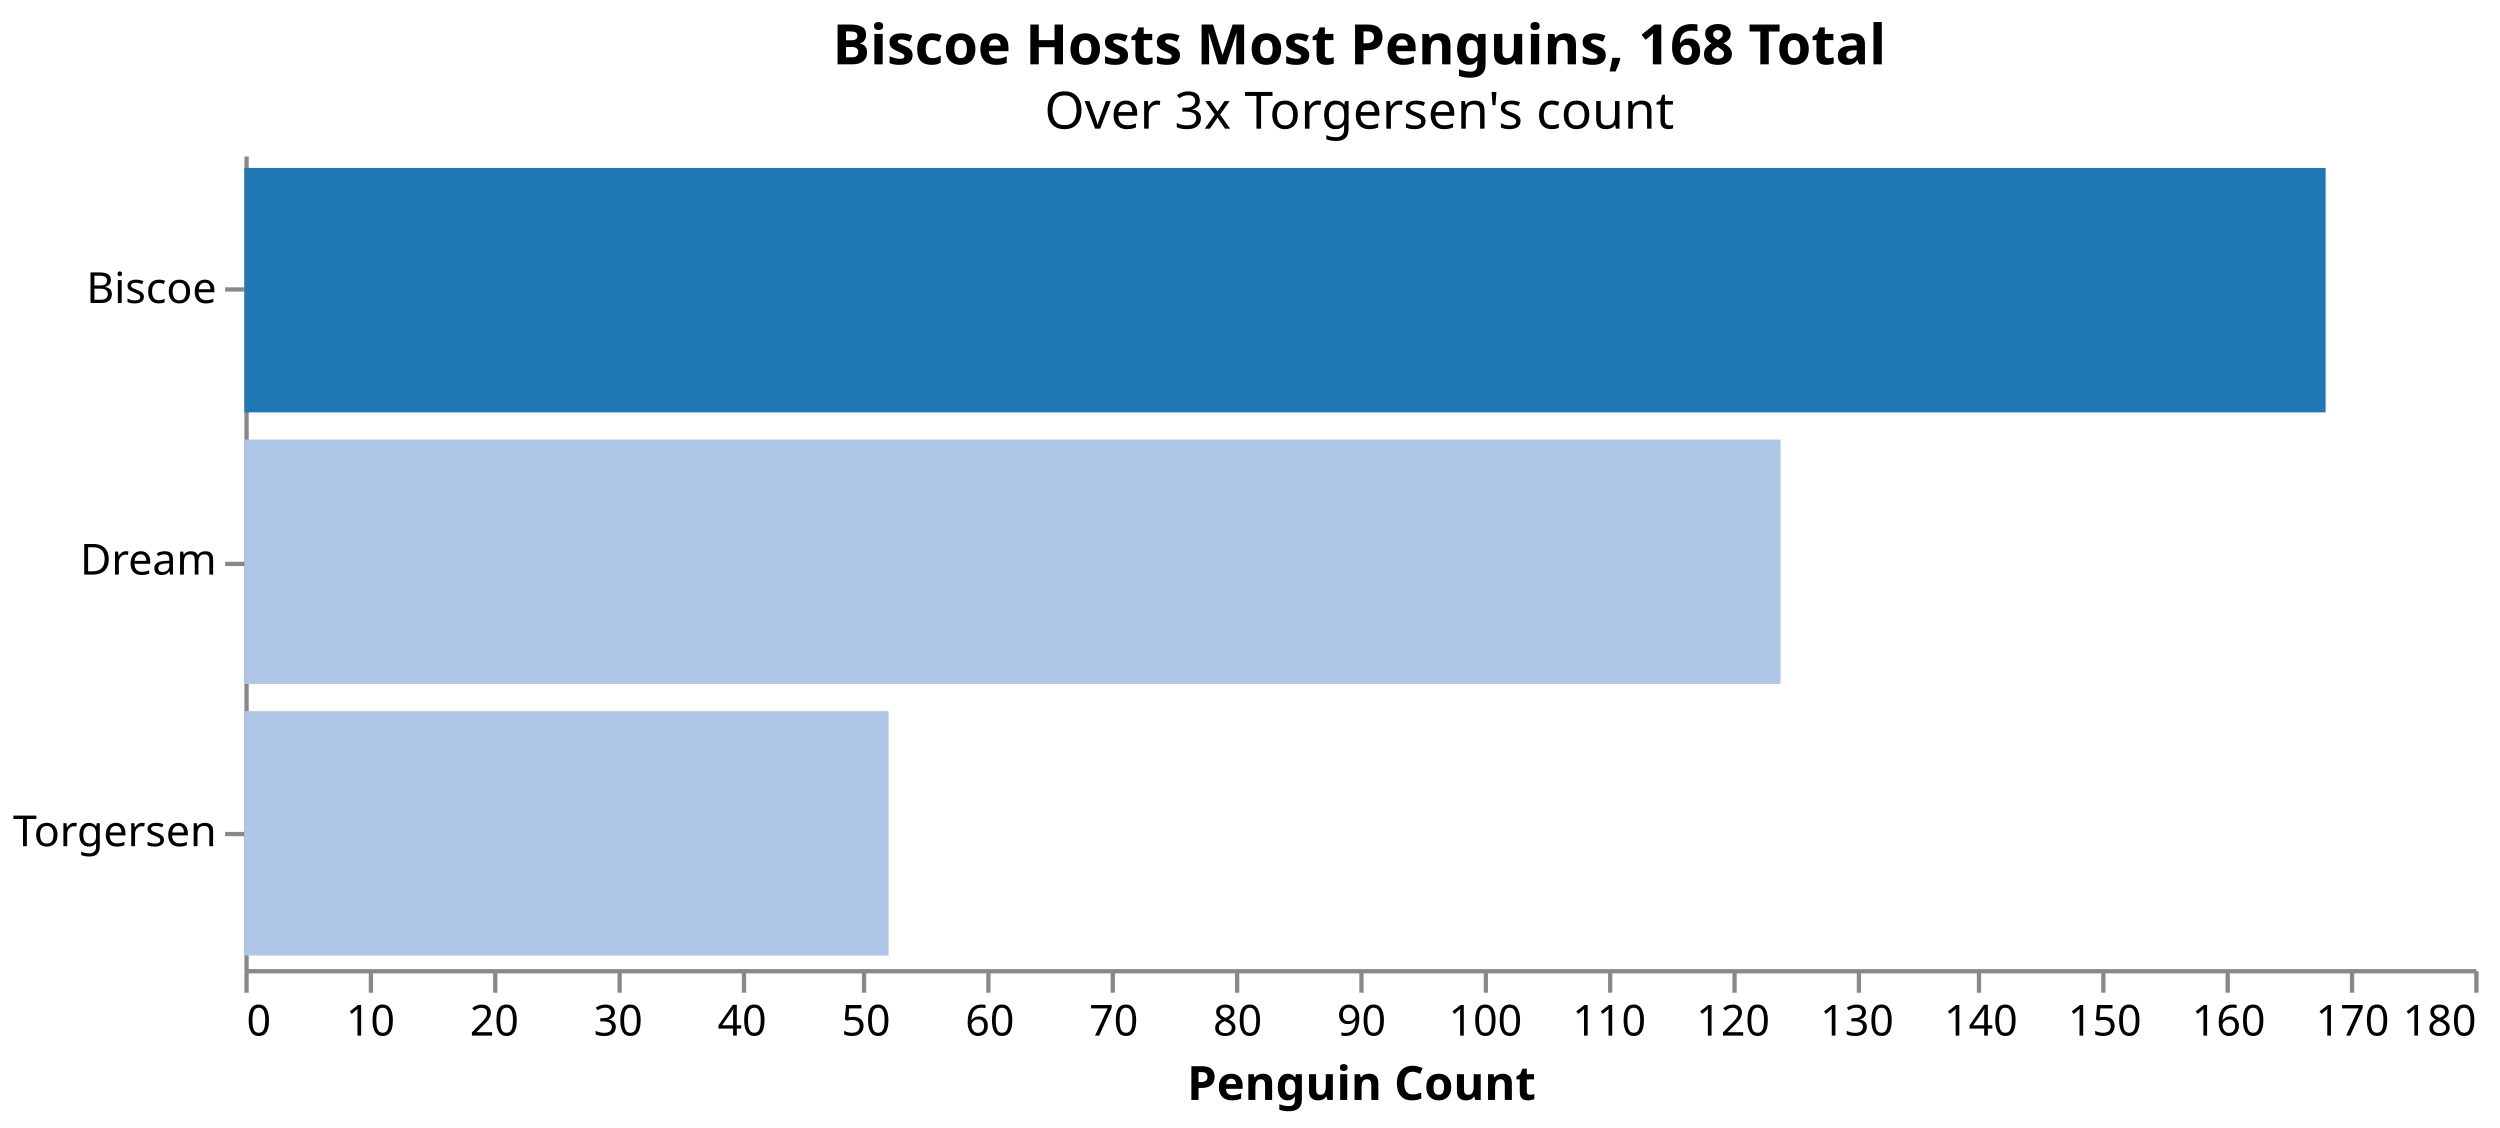
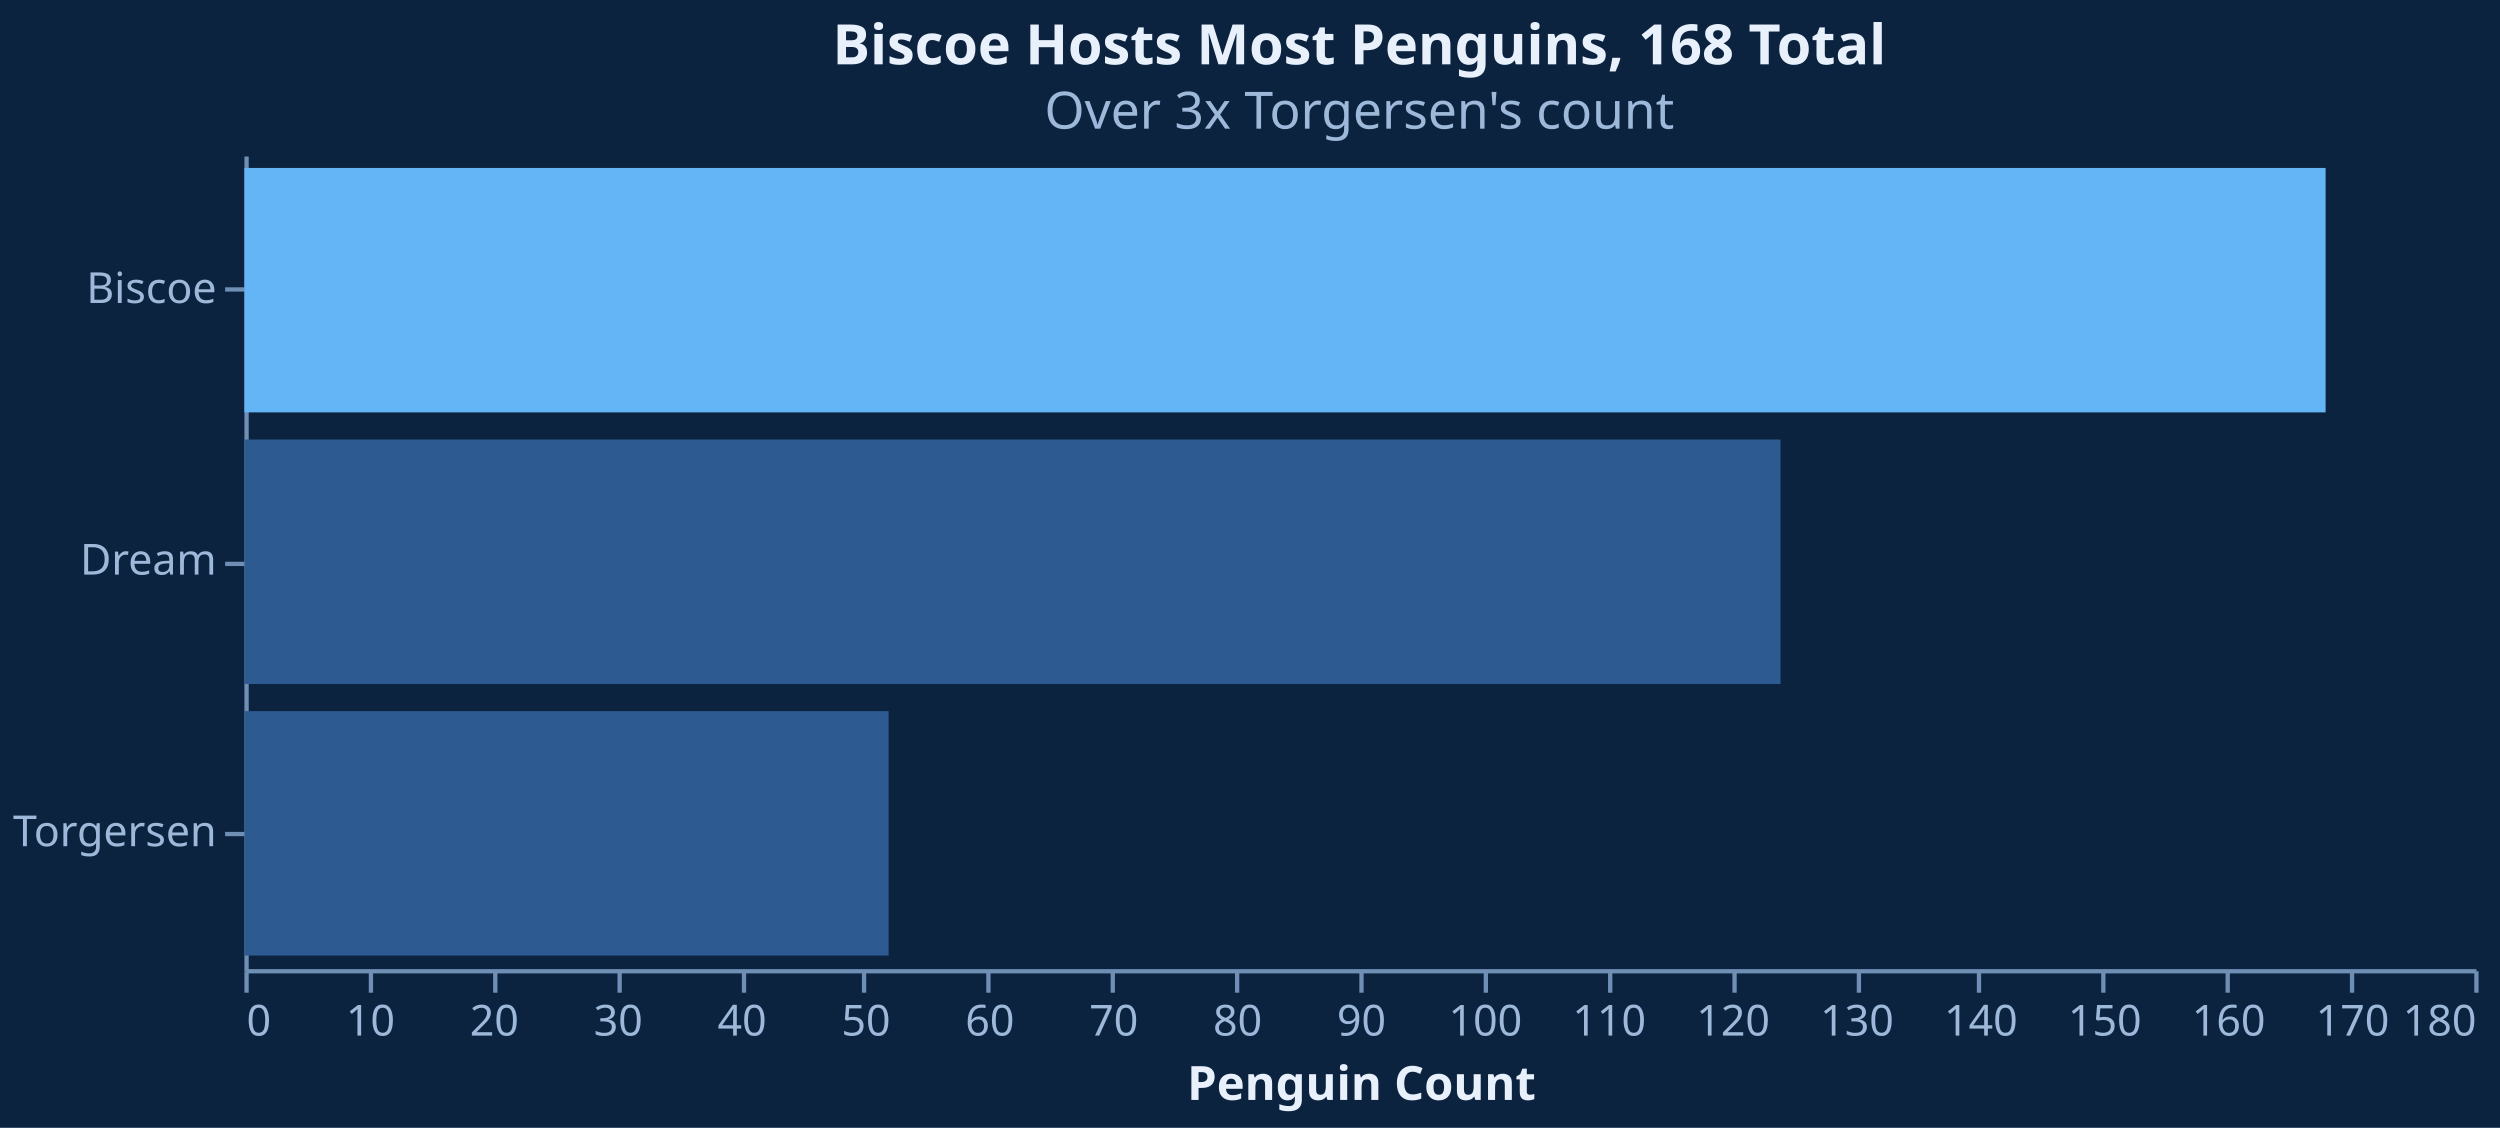
<svg xmlns="http://www.w3.org/2000/svg" version="1.1" class="marks" viewBox="0 0 583 263">
-   <rect width="583" height="263" fill="white" />
+   <rect width="583" height="263" fill="#0c2340" />
  <g fill="none" stroke-miterlimit="4" transform="translate(57,36)">
    <g class="mark-group role-frame root" role="graphics-object" aria-roledescription="group mark container">
      <g transform="translate(0,0)">
        <path class="background" aria-hidden="true" d="M0,0h520v190h-520Z" />
        <g>
          <g class="mark-group role-axis" role="graphics-symbol" aria-roledescription="axis" aria-label="X-axis titled 'Penguin Count' for a linear scale with values from 0 to 180">
            <g transform="translate(0.5,190.5)">
              <path class="background" aria-hidden="true" d="M0,0h0v0h0Z" pointer-events="none" />
              <g>
                <g class="mark-rule role-axis-tick" pointer-events="none">
-                   <line transform="translate(0,0)" x2="0" y2="5" stroke="#888" stroke-width="1" opacity="1" />
-                   <line transform="translate(29,0)" x2="0" y2="5" stroke="#888" stroke-width="1" opacity="1" />
-                   <line transform="translate(58,0)" x2="0" y2="5" stroke="#888" stroke-width="1" opacity="1" />
-                   <line transform="translate(87,0)" x2="0" y2="5" stroke="#888" stroke-width="1" opacity="1" />
-                   <line transform="translate(116,0)" x2="0" y2="5" stroke="#888" stroke-width="1" opacity="1" />
-                   <line transform="translate(144,0)" x2="0" y2="5" stroke="#888" stroke-width="1" opacity="1" />
-                   <line transform="translate(173,0)" x2="0" y2="5" stroke="#888" stroke-width="1" opacity="1" />
-                   <line transform="translate(202,0)" x2="0" y2="5" stroke="#888" stroke-width="1" opacity="1" />
-                   <line transform="translate(231,0)" x2="0" y2="5" stroke="#888" stroke-width="1" opacity="1" />
-                   <line transform="translate(260,0)" x2="0" y2="5" stroke="#888" stroke-width="1" opacity="1" />
-                   <line transform="translate(289,0)" x2="0" y2="5" stroke="#888" stroke-width="1" opacity="1" />
-                   <line transform="translate(318,0)" x2="0" y2="5" stroke="#888" stroke-width="1" opacity="1" />
-                   <line transform="translate(347,0)" x2="0" y2="5" stroke="#888" stroke-width="1" opacity="1" />
-                   <line transform="translate(376,0)" x2="0" y2="5" stroke="#888" stroke-width="1" opacity="1" />
-                   <line transform="translate(404,0)" x2="0" y2="5" stroke="#888" stroke-width="1" opacity="1" />
-                   <line transform="translate(433,0)" x2="0" y2="5" stroke="#888" stroke-width="1" opacity="1" />
-                   <line transform="translate(462,0)" x2="0" y2="5" stroke="#888" stroke-width="1" opacity="1" />
-                   <line transform="translate(491,0)" x2="0" y2="5" stroke="#888" stroke-width="1" opacity="1" />
-                   <line transform="translate(520,0)" x2="0" y2="5" stroke="#888" stroke-width="1" opacity="1" />
+                   <line transform="translate(0,0)" x2="0" y2="5" stroke="#6f8fb5" stroke-width="1" opacity="1" />
+                   <line transform="translate(29,0)" x2="0" y2="5" stroke="#6f8fb5" stroke-width="1" opacity="1" />
+                   <line transform="translate(58,0)" x2="0" y2="5" stroke="#6f8fb5" stroke-width="1" opacity="1" />
+                   <line transform="translate(87,0)" x2="0" y2="5" stroke="#6f8fb5" stroke-width="1" opacity="1" />
+                   <line transform="translate(116,0)" x2="0" y2="5" stroke="#6f8fb5" stroke-width="1" opacity="1" />
+                   <line transform="translate(144,0)" x2="0" y2="5" stroke="#6f8fb5" stroke-width="1" opacity="1" />
+                   <line transform="translate(173,0)" x2="0" y2="5" stroke="#6f8fb5" stroke-width="1" opacity="1" />
+                   <line transform="translate(202,0)" x2="0" y2="5" stroke="#6f8fb5" stroke-width="1" opacity="1" />
+                   <line transform="translate(231,0)" x2="0" y2="5" stroke="#6f8fb5" stroke-width="1" opacity="1" />
+                   <line transform="translate(260,0)" x2="0" y2="5" stroke="#6f8fb5" stroke-width="1" opacity="1" />
+                   <line transform="translate(289,0)" x2="0" y2="5" stroke="#6f8fb5" stroke-width="1" opacity="1" />
+                   <line transform="translate(318,0)" x2="0" y2="5" stroke="#6f8fb5" stroke-width="1" opacity="1" />
+                   <line transform="translate(347,0)" x2="0" y2="5" stroke="#6f8fb5" stroke-width="1" opacity="1" />
+                   <line transform="translate(376,0)" x2="0" y2="5" stroke="#6f8fb5" stroke-width="1" opacity="1" />
+                   <line transform="translate(404,0)" x2="0" y2="5" stroke="#6f8fb5" stroke-width="1" opacity="1" />
+                   <line transform="translate(433,0)" x2="0" y2="5" stroke="#6f8fb5" stroke-width="1" opacity="1" />
+                   <line transform="translate(462,0)" x2="0" y2="5" stroke="#6f8fb5" stroke-width="1" opacity="1" />
+                   <line transform="translate(491,0)" x2="0" y2="5" stroke="#6f8fb5" stroke-width="1" opacity="1" />
+                   <line transform="translate(520,0)" x2="0" y2="5" stroke="#6f8fb5" stroke-width="1" opacity="1" />
                </g>
                <g class="mark-text role-axis-label" pointer-events="none">
-                   <text text-anchor="start" transform="translate(0,15)" font-family="sans-serif" font-size="10px" fill="#000" opacity="1">0</text>
-                   <text text-anchor="middle" transform="translate(28.88889,15)" font-family="sans-serif" font-size="10px" fill="#000" opacity="1">10</text>
-                   <text text-anchor="middle" transform="translate(57.77778,15)" font-family="sans-serif" font-size="10px" fill="#000" opacity="1">20</text>
-                   <text text-anchor="middle" transform="translate(86.66667,15)" font-family="sans-serif" font-size="10px" fill="#000" opacity="1">30</text>
-                   <text text-anchor="middle" transform="translate(115.5556,15)" font-family="sans-serif" font-size="10px" fill="#000" opacity="1">40</text>
-                   <text text-anchor="middle" transform="translate(144.4444,15)" font-family="sans-serif" font-size="10px" fill="#000" opacity="1">50</text>
-                   <text text-anchor="middle" transform="translate(173.3333,15)" font-family="sans-serif" font-size="10px" fill="#000" opacity="1">60</text>
-                   <text text-anchor="middle" transform="translate(202.2222,15)" font-family="sans-serif" font-size="10px" fill="#000" opacity="1">70</text>
-                   <text text-anchor="middle" transform="translate(231.1111,15)" font-family="sans-serif" font-size="10px" fill="#000" opacity="1">80</text>
-                   <text text-anchor="middle" transform="translate(260,15)" font-family="sans-serif" font-size="10px" fill="#000" opacity="1">90</text>
-                   <text text-anchor="middle" transform="translate(288.8889,15)" font-family="sans-serif" font-size="10px" fill="#000" opacity="1">100</text>
-                   <text text-anchor="middle" transform="translate(317.7778,15)" font-family="sans-serif" font-size="10px" fill="#000" opacity="1">110</text>
-                   <text text-anchor="middle" transform="translate(346.6667,15)" font-family="sans-serif" font-size="10px" fill="#000" opacity="1">120</text>
-                   <text text-anchor="middle" transform="translate(375.5556,15)" font-family="sans-serif" font-size="10px" fill="#000" opacity="1">130</text>
-                   <text text-anchor="middle" transform="translate(404.4444,15)" font-family="sans-serif" font-size="10px" fill="#000" opacity="1">140</text>
-                   <text text-anchor="middle" transform="translate(433.3333,15)" font-family="sans-serif" font-size="10px" fill="#000" opacity="1">150</text>
-                   <text text-anchor="middle" transform="translate(462.2222,15)" font-family="sans-serif" font-size="10px" fill="#000" opacity="1">160</text>
-                   <text text-anchor="middle" transform="translate(491.1111,15)" font-family="sans-serif" font-size="10px" fill="#000" opacity="1">170</text>
-                   <text text-anchor="end" transform="translate(520,15)" font-family="sans-serif" font-size="10px" fill="#000" opacity="1">180</text>
+                   <text text-anchor="start" transform="translate(0,15)" font-family="sans-serif" font-size="10px" fill="#9db8d9" opacity="1">0</text>
+                   <text text-anchor="middle" transform="translate(28.88889,15)" font-family="sans-serif" font-size="10px" fill="#9db8d9" opacity="1">10</text>
+                   <text text-anchor="middle" transform="translate(57.77778,15)" font-family="sans-serif" font-size="10px" fill="#9db8d9" opacity="1">20</text>
+                   <text text-anchor="middle" transform="translate(86.66667,15)" font-family="sans-serif" font-size="10px" fill="#9db8d9" opacity="1">30</text>
+                   <text text-anchor="middle" transform="translate(115.5556,15)" font-family="sans-serif" font-size="10px" fill="#9db8d9" opacity="1">40</text>
+                   <text text-anchor="middle" transform="translate(144.4444,15)" font-family="sans-serif" font-size="10px" fill="#9db8d9" opacity="1">50</text>
+                   <text text-anchor="middle" transform="translate(173.3333,15)" font-family="sans-serif" font-size="10px" fill="#9db8d9" opacity="1">60</text>
+                   <text text-anchor="middle" transform="translate(202.2222,15)" font-family="sans-serif" font-size="10px" fill="#9db8d9" opacity="1">70</text>
+                   <text text-anchor="middle" transform="translate(231.1111,15)" font-family="sans-serif" font-size="10px" fill="#9db8d9" opacity="1">80</text>
+                   <text text-anchor="middle" transform="translate(260,15)" font-family="sans-serif" font-size="10px" fill="#9db8d9" opacity="1">90</text>
+                   <text text-anchor="middle" transform="translate(288.8889,15)" font-family="sans-serif" font-size="10px" fill="#9db8d9" opacity="1">100</text>
+                   <text text-anchor="middle" transform="translate(317.7778,15)" font-family="sans-serif" font-size="10px" fill="#9db8d9" opacity="1">110</text>
+                   <text text-anchor="middle" transform="translate(346.6667,15)" font-family="sans-serif" font-size="10px" fill="#9db8d9" opacity="1">120</text>
+                   <text text-anchor="middle" transform="translate(375.5556,15)" font-family="sans-serif" font-size="10px" fill="#9db8d9" opacity="1">130</text>
+                   <text text-anchor="middle" transform="translate(404.4444,15)" font-family="sans-serif" font-size="10px" fill="#9db8d9" opacity="1">140</text>
+                   <text text-anchor="middle" transform="translate(433.3333,15)" font-family="sans-serif" font-size="10px" fill="#9db8d9" opacity="1">150</text>
+                   <text text-anchor="middle" transform="translate(462.2222,15)" font-family="sans-serif" font-size="10px" fill="#9db8d9" opacity="1">160</text>
+                   <text text-anchor="middle" transform="translate(491.1111,15)" font-family="sans-serif" font-size="10px" fill="#9db8d9" opacity="1">170</text>
+                   <text text-anchor="end" transform="translate(520,15)" font-family="sans-serif" font-size="10px" fill="#9db8d9" opacity="1">180</text>
                </g>
                <g class="mark-rule role-axis-domain" pointer-events="none">
-                   <line transform="translate(0,0)" x2="520" y2="0" stroke="#888" stroke-width="1" opacity="1" />
+                   <line transform="translate(0,0)" x2="520" y2="0" stroke="#6f8fb5" stroke-width="1" opacity="1" />
                </g>
                <g class="mark-text role-axis-title" pointer-events="none">
-                   <text text-anchor="middle" transform="translate(260,30)" font-family="sans-serif" font-size="11px" font-weight="bold" fill="#000" opacity="1">Penguin Count</text>
+                   <text text-anchor="middle" transform="translate(260,30)" font-family="sans-serif" font-size="11px" font-weight="bold" fill="#e8f1fb" opacity="1">Penguin Count</text>
                </g>
              </g>
              <path class="foreground" aria-hidden="true" d="" pointer-events="none" display="none" />
            </g>
          </g>
          <g class="mark-group role-axis" role="graphics-symbol" aria-roledescription="axis" aria-label="Y-axis for a discrete scale with 3 values: Biscoe, Dream, Torgersen">
            <g transform="translate(0.5,0.5)">
              <path class="background" aria-hidden="true" d="M0,0h0v0h0Z" pointer-events="none" />
              <g>
                <g class="mark-rule role-axis-tick" pointer-events="none">
-                   <line transform="translate(0,31)" x2="-5" y2="0" stroke="#888" stroke-width="1" opacity="1" />
-                   <line transform="translate(0,95)" x2="-5" y2="0" stroke="#888" stroke-width="1" opacity="1" />
-                   <line transform="translate(0,158)" x2="-5" y2="0" stroke="#888" stroke-width="1" opacity="1" />
+                   <line transform="translate(0,31)" x2="-5" y2="0" stroke="#6f8fb5" stroke-width="1" opacity="1" />
+                   <line transform="translate(0,95)" x2="-5" y2="0" stroke="#6f8fb5" stroke-width="1" opacity="1" />
+                   <line transform="translate(0,158)" x2="-5" y2="0" stroke="#6f8fb5" stroke-width="1" opacity="1" />
                </g>
                <g class="mark-text role-axis-label" pointer-events="none">
-                   <text text-anchor="end" transform="translate(-7,34.16667)" font-family="sans-serif" font-size="10px" fill="#000" opacity="1">Biscoe</text>
-                   <text text-anchor="end" transform="translate(-7,97.5)" font-family="sans-serif" font-size="10px" fill="#000" opacity="1">Dream</text>
-                   <text text-anchor="end" transform="translate(-7,160.8333)" font-family="sans-serif" font-size="10px" fill="#000" opacity="1">Torgersen</text>
+                   <text text-anchor="end" transform="translate(-7,34.16667)" font-family="sans-serif" font-size="10px" fill="#9db8d9" opacity="1">Biscoe</text>
+                   <text text-anchor="end" transform="translate(-7,97.5)" font-family="sans-serif" font-size="10px" fill="#9db8d9" opacity="1">Dream</text>
+                   <text text-anchor="end" transform="translate(-7,160.8333)" font-family="sans-serif" font-size="10px" fill="#9db8d9" opacity="1">Torgersen</text>
                </g>
                <g class="mark-rule role-axis-domain" pointer-events="none">
-                   <line transform="translate(0,0)" x2="0" y2="190" stroke="#888" stroke-width="1" opacity="1" />
+                   <line transform="translate(0,0)" x2="0" y2="190" stroke="#6f8fb5" stroke-width="1" opacity="1" />
                </g>
              </g>
              <path class="foreground" aria-hidden="true" d="" pointer-events="none" display="none" />
            </g>
          </g>
          <g class="mark-rect role-mark layer_0_marks" role="graphics-object" aria-roledescription="rect mark container">
-             <path aria-label="penguin_count: 168; island: Biscoe; Island: Biscoe; Penguin Count: 168" role="graphics-symbol" aria-roledescription="bar" d="M0,3.167h485.333v57h-485.333Z" fill="#1f77b4" />
-             <path aria-label="penguin_count: 124; island: Dream; Island: Dream; Penguin Count: 124" role="graphics-symbol" aria-roledescription="bar" d="M0,66.5h358.222v57h-358.222Z" fill="#aec7e8" />
-             <path aria-label="penguin_count: 52; island: Torgersen; Island: Torgersen; Penguin Count: 52" role="graphics-symbol" aria-roledescription="bar" d="M0,129.833h150.222v57h-150.222Z" fill="#aec7e8" />
+             <path aria-label="penguin_count: 168; island: Biscoe; Island: Biscoe; Penguin Count: 168" role="graphics-symbol" aria-roledescription="bar" d="M0,3.167h485.333v57h-485.333Z" fill="#64b5f6" />
+             <path aria-label="penguin_count: 124; island: Dream; Island: Dream; Penguin Count: 124" role="graphics-symbol" aria-roledescription="bar" d="M0,66.5h358.222v57h-358.222Z" fill="#2d5a91" />
+             <path aria-label="penguin_count: 52; island: Torgersen; Island: Torgersen; Penguin Count: 52" role="graphics-symbol" aria-roledescription="bar" d="M0,129.833h150.222v57h-150.222Z" fill="#2d5a91" />
          </g>
          <g class="mark-group role-title">
            <g transform="translate(260,-31)">
              <path class="background" aria-hidden="true" d="M0,0h0v0h0Z" pointer-events="none" />
              <g>
                <g class="mark-text role-title-text" role="graphics-symbol" aria-roledescription="title" aria-label="Title text 'Biscoe Hosts Most Penguins, 168 Total'" pointer-events="none">
-                   <text text-anchor="middle" transform="translate(0,10)" font-family="sans-serif" font-size="13px" font-weight="bold" fill="#000" opacity="1">Biscoe Hosts Most Penguins, 168 Total</text>
+                   <text text-anchor="middle" transform="translate(0,10)" font-family="sans-serif" font-size="13px" font-weight="bold" fill="#e8f1fb" opacity="1">Biscoe Hosts Most Penguins, 168 Total</text>
                </g>
                <g class="mark-text role-title-subtitle" role="graphics-symbol" aria-roledescription="subtitle" aria-label="Subtitle text 'Over 3x Torgersen's count'" pointer-events="none">
-                   <text text-anchor="middle" transform="translate(0,25)" font-family="sans-serif" font-size="12px" fill="#000" opacity="1">Over 3x Torgersen's count</text>
+                   <text text-anchor="middle" transform="translate(0,25)" font-family="sans-serif" font-size="12px" fill="#9db8d9" opacity="1">Over 3x Torgersen's count</text>
                </g>
              </g>
              <path class="foreground" aria-hidden="true" d="" pointer-events="none" display="none" />
            </g>
          </g>
        </g>
        <path class="foreground" aria-hidden="true" d="" display="none" />
      </g>
    </g>
  </g>
</svg>
